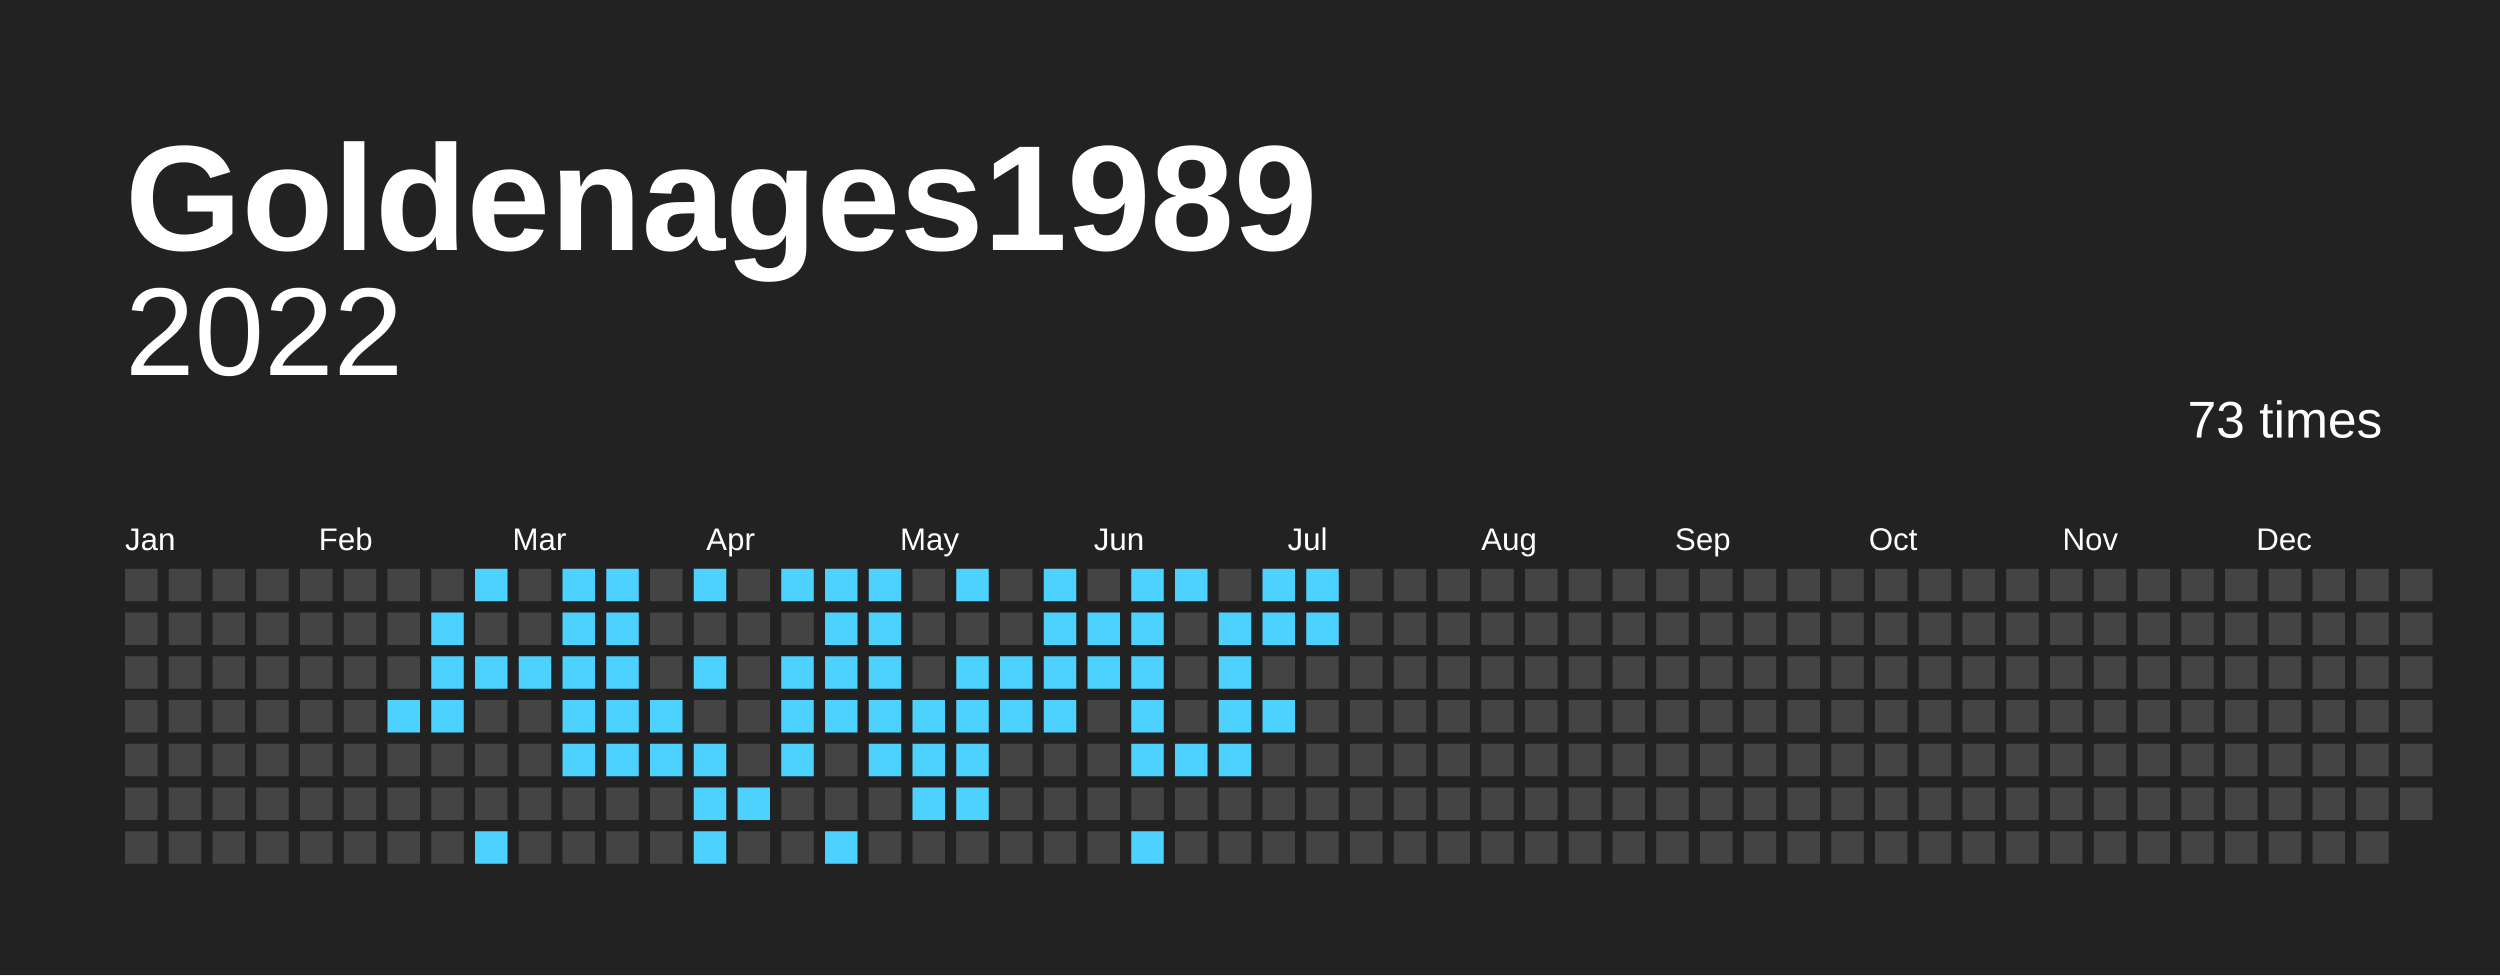
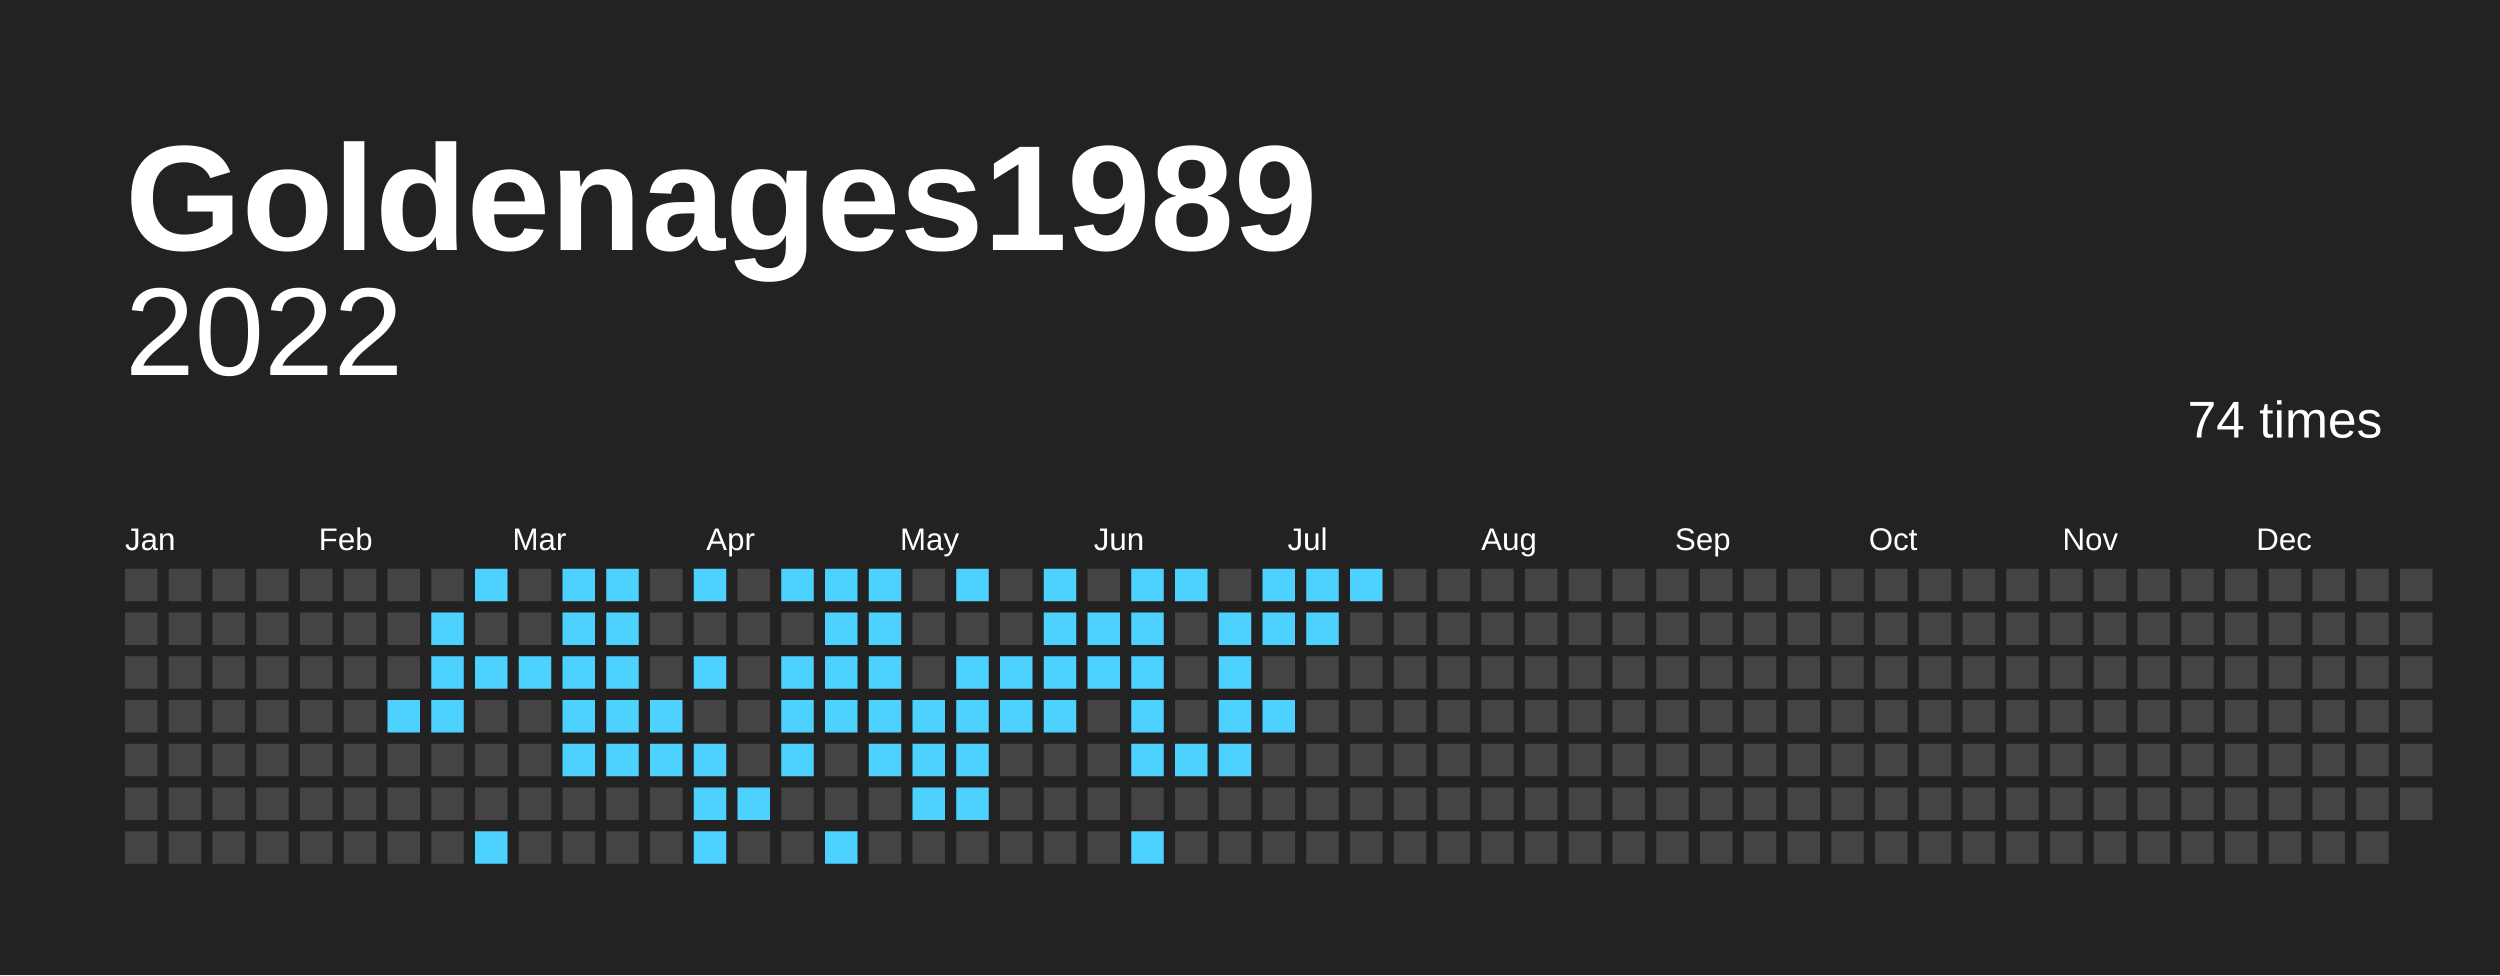
<svg xmlns="http://www.w3.org/2000/svg" baseProfile="full" height="78mm" version="1.1" viewBox="0,0,200,78" width="200mm">
  <defs />
  <rect fill="#222222" height="78" width="200" x="0" y="0" />
  <text fill="#FFFFFF" style="font-size:12px; font-family:Arial; font-weight:bold;" x="10" y="20">Goldenages1989</text>
  <text alignment-baseline="hanging" fill="#FFFFFF" style="font-size:10.0px; font-family:Arial;" x="10" y="30">2022</text>
-   <text alignment-baseline="hanging" fill="#FFFFFF" style="font-size:4.125px; font-family:Arial;" x="175" y="35">73 times</text>
+   <text alignment-baseline="hanging" fill="#FFFFFF" style="font-size:4.125px; font-family:Arial;" x="175" y="35">74 times</text>
  <text fill="#FFFFFF" style="font-size:2.5px; font-family:Arial" x="10.0" y="44">Jan</text>
  <text fill="#FFFFFF" style="font-size:2.5px; font-family:Arial" x="25.5" y="44">Feb</text>
  <text fill="#FFFFFF" style="font-size:2.5px; font-family:Arial" x="41.0" y="44">Mar</text>
  <text fill="#FFFFFF" style="font-size:2.5px; font-family:Arial" x="56.5" y="44">Apr</text>
  <text fill="#FFFFFF" style="font-size:2.5px; font-family:Arial" x="72.0" y="44">May</text>
  <text fill="#FFFFFF" style="font-size:2.5px; font-family:Arial" x="87.5" y="44">Jun</text>
  <text fill="#FFFFFF" style="font-size:2.5px; font-family:Arial" x="103.0" y="44">Jul</text>
  <text fill="#FFFFFF" style="font-size:2.5px; font-family:Arial" x="118.5" y="44">Aug</text>
  <text fill="#FFFFFF" style="font-size:2.5px; font-family:Arial" x="134.0" y="44">Sep</text>
  <text fill="#FFFFFF" style="font-size:2.5px; font-family:Arial" x="149.5" y="44">Oct</text>
  <text fill="#FFFFFF" style="font-size:2.5px; font-family:Arial" x="165.0" y="44">Nov</text>
  <text fill="#FFFFFF" style="font-size:2.5px; font-family:Arial" x="180.5" y="44">Dec</text>
  <rect fill="#444444" height="2.6" width="2.6" x="10.0" y="45.5" />
  <rect fill="#444444" height="2.6" width="2.6" x="10.0" y="49.0" />
  <rect fill="#444444" height="2.6" width="2.6" x="10.0" y="52.5" />
  <rect fill="#444444" height="2.6" width="2.6" x="10.0" y="56.0" />
  <rect fill="#444444" height="2.6" width="2.6" x="10.0" y="59.5" />
  <rect fill="#444444" height="2.6" width="2.6" x="10.0" y="63.0" />
  <rect fill="#444444" height="2.6" width="2.6" x="10.0" y="66.5" />
  <rect fill="#444444" height="2.6" width="2.6" x="13.5" y="45.5" />
  <rect fill="#444444" height="2.6" width="2.6" x="13.5" y="49.0" />
  <rect fill="#444444" height="2.6" width="2.6" x="13.5" y="52.5" />
  <rect fill="#444444" height="2.6" width="2.6" x="13.5" y="56.0" />
  <rect fill="#444444" height="2.6" width="2.6" x="13.5" y="59.5" />
  <rect fill="#444444" height="2.6" width="2.6" x="13.5" y="63.0" />
  <rect fill="#444444" height="2.6" width="2.6" x="13.5" y="66.5" />
  <rect fill="#444444" height="2.6" width="2.6" x="17.0" y="45.5" />
  <rect fill="#444444" height="2.6" width="2.6" x="17.0" y="49.0" />
  <rect fill="#444444" height="2.6" width="2.6" x="17.0" y="52.5" />
  <rect fill="#444444" height="2.6" width="2.6" x="17.0" y="56.0" />
  <rect fill="#444444" height="2.6" width="2.6" x="17.0" y="59.5" />
  <rect fill="#444444" height="2.6" width="2.6" x="17.0" y="63.0" />
  <rect fill="#444444" height="2.6" width="2.6" x="17.0" y="66.5" />
  <rect fill="#444444" height="2.6" width="2.6" x="20.5" y="45.5" />
  <rect fill="#444444" height="2.6" width="2.6" x="20.5" y="49.0" />
  <rect fill="#444444" height="2.6" width="2.6" x="20.5" y="52.5" />
  <rect fill="#444444" height="2.6" width="2.6" x="20.5" y="56.0" />
  <rect fill="#444444" height="2.6" width="2.6" x="20.5" y="59.5" />
  <rect fill="#444444" height="2.6" width="2.6" x="20.5" y="63.0" />
  <rect fill="#444444" height="2.6" width="2.6" x="20.5" y="66.5" />
  <rect fill="#444444" height="2.6" width="2.6" x="24.0" y="45.5" />
  <rect fill="#444444" height="2.6" width="2.6" x="24.0" y="49.0" />
  <rect fill="#444444" height="2.6" width="2.6" x="24.0" y="52.5" />
  <rect fill="#444444" height="2.6" width="2.6" x="24.0" y="56.0" />
  <rect fill="#444444" height="2.6" width="2.6" x="24.0" y="59.5" />
  <rect fill="#444444" height="2.6" width="2.6" x="24.0" y="63.0" />
  <rect fill="#444444" height="2.6" width="2.6" x="24.0" y="66.5" />
  <rect fill="#444444" height="2.6" width="2.6" x="27.5" y="45.5" />
  <rect fill="#444444" height="2.6" width="2.6" x="27.5" y="49.0" />
  <rect fill="#444444" height="2.6" width="2.6" x="27.5" y="52.5" />
  <rect fill="#444444" height="2.6" width="2.6" x="27.5" y="56.0" />
  <rect fill="#444444" height="2.6" width="2.6" x="27.5" y="59.5" />
  <rect fill="#444444" height="2.6" width="2.6" x="27.5" y="63.0" />
  <rect fill="#444444" height="2.6" width="2.6" x="27.5" y="66.5" />
  <rect fill="#444444" height="2.6" width="2.6" x="31.0" y="45.5" />
  <rect fill="#444444" height="2.6" width="2.6" x="31.0" y="49.0" />
  <rect fill="#444444" height="2.6" width="2.6" x="31.0" y="52.5" />
  <rect fill="#4DD2FF" height="2.6" width="2.6" x="31.0" y="56.0" />
  <rect fill="#444444" height="2.6" width="2.6" x="31.0" y="59.5" />
  <rect fill="#444444" height="2.6" width="2.6" x="31.0" y="63.0" />
  <rect fill="#444444" height="2.6" width="2.6" x="31.0" y="66.5" />
  <rect fill="#444444" height="2.6" width="2.6" x="34.5" y="45.5" />
  <rect fill="#4DD2FF" height="2.6" width="2.6" x="34.5" y="49.0" />
  <rect fill="#4DD2FF" height="2.6" width="2.6" x="34.5" y="52.5" />
  <rect fill="#4DD2FF" height="2.6" width="2.6" x="34.5" y="56.0" />
  <rect fill="#444444" height="2.6" width="2.6" x="34.5" y="59.5" />
  <rect fill="#444444" height="2.6" width="2.6" x="34.5" y="63.0" />
  <rect fill="#444444" height="2.6" width="2.6" x="34.5" y="66.5" />
  <rect fill="#4DD2FF" height="2.6" width="2.6" x="38.0" y="45.5" />
  <rect fill="#444444" height="2.6" width="2.6" x="38.0" y="49.0" />
  <rect fill="#4DD2FF" height="2.6" width="2.6" x="38.0" y="52.5" />
  <rect fill="#444444" height="2.6" width="2.6" x="38.0" y="56.0" />
  <rect fill="#444444" height="2.6" width="2.6" x="38.0" y="59.5" />
  <rect fill="#444444" height="2.6" width="2.6" x="38.0" y="63.0" />
  <rect fill="#4DD2FF" height="2.6" width="2.6" x="38.0" y="66.5" />
  <rect fill="#444444" height="2.6" width="2.6" x="41.5" y="45.5" />
  <rect fill="#444444" height="2.6" width="2.6" x="41.5" y="49.0" />
  <rect fill="#4DD2FF" height="2.6" width="2.6" x="41.5" y="52.5" />
  <rect fill="#444444" height="2.6" width="2.6" x="41.5" y="56.0" />
  <rect fill="#444444" height="2.6" width="2.6" x="41.5" y="59.5" />
  <rect fill="#444444" height="2.6" width="2.6" x="41.5" y="63.0" />
  <rect fill="#444444" height="2.6" width="2.6" x="41.5" y="66.5" />
  <rect fill="#4DD2FF" height="2.6" width="2.6" x="45.0" y="45.5" />
  <rect fill="#4DD2FF" height="2.6" width="2.6" x="45.0" y="49.0" />
  <rect fill="#4DD2FF" height="2.6" width="2.6" x="45.0" y="52.5" />
  <rect fill="#4DD2FF" height="2.6" width="2.6" x="45.0" y="56.0" />
  <rect fill="#4DD2FF" height="2.6" width="2.6" x="45.0" y="59.5" />
  <rect fill="#444444" height="2.6" width="2.6" x="45.0" y="63.0" />
  <rect fill="#444444" height="2.6" width="2.6" x="45.0" y="66.5" />
  <rect fill="#4DD2FF" height="2.6" width="2.6" x="48.5" y="45.5" />
  <rect fill="#4DD2FF" height="2.6" width="2.6" x="48.5" y="49.0" />
  <rect fill="#4DD2FF" height="2.6" width="2.6" x="48.5" y="52.5" />
  <rect fill="#4DD2FF" height="2.6" width="2.6" x="48.5" y="56.0" />
  <rect fill="#4DD2FF" height="2.6" width="2.6" x="48.5" y="59.5" />
  <rect fill="#444444" height="2.6" width="2.6" x="48.5" y="63.0" />
  <rect fill="#444444" height="2.6" width="2.6" x="48.5" y="66.5" />
  <rect fill="#444444" height="2.6" width="2.6" x="52.0" y="45.5" />
  <rect fill="#444444" height="2.6" width="2.6" x="52.0" y="49.0" />
  <rect fill="#444444" height="2.6" width="2.6" x="52.0" y="52.5" />
  <rect fill="#4DD2FF" height="2.6" width="2.6" x="52.0" y="56.0" />
  <rect fill="#4DD2FF" height="2.6" width="2.6" x="52.0" y="59.5" />
  <rect fill="#444444" height="2.6" width="2.6" x="52.0" y="63.0" />
  <rect fill="#444444" height="2.6" width="2.6" x="52.0" y="66.5" />
  <rect fill="#4DD2FF" height="2.6" width="2.6" x="55.5" y="45.5" />
  <rect fill="#444444" height="2.6" width="2.6" x="55.5" y="49.0" />
  <rect fill="#4DD2FF" height="2.6" width="2.6" x="55.5" y="52.5" />
  <rect fill="#444444" height="2.6" width="2.6" x="55.5" y="56.0" />
  <rect fill="#4DD2FF" height="2.6" width="2.6" x="55.5" y="59.5" />
  <rect fill="#4DD2FF" height="2.6" width="2.6" x="55.5" y="63.0" />
  <rect fill="#4DD2FF" height="2.6" width="2.6" x="55.5" y="66.5" />
  <rect fill="#444444" height="2.6" width="2.6" x="59.0" y="45.5" />
  <rect fill="#444444" height="2.6" width="2.6" x="59.0" y="49.0" />
  <rect fill="#444444" height="2.6" width="2.6" x="59.0" y="52.5" />
  <rect fill="#444444" height="2.6" width="2.6" x="59.0" y="56.0" />
  <rect fill="#444444" height="2.6" width="2.6" x="59.0" y="59.5" />
  <rect fill="#4DD2FF" height="2.6" width="2.6" x="59.0" y="63.0" />
  <rect fill="#444444" height="2.6" width="2.6" x="59.0" y="66.5" />
  <rect fill="#4DD2FF" height="2.6" width="2.6" x="62.5" y="45.5" />
  <rect fill="#444444" height="2.6" width="2.6" x="62.5" y="49.0" />
  <rect fill="#4DD2FF" height="2.6" width="2.6" x="62.5" y="52.5" />
  <rect fill="#4DD2FF" height="2.6" width="2.6" x="62.5" y="56.0" />
  <rect fill="#4DD2FF" height="2.6" width="2.6" x="62.5" y="59.5" />
  <rect fill="#444444" height="2.6" width="2.6" x="62.5" y="63.0" />
  <rect fill="#444444" height="2.6" width="2.6" x="62.5" y="66.5" />
  <rect fill="#4DD2FF" height="2.6" width="2.6" x="66.0" y="45.5" />
  <rect fill="#4DD2FF" height="2.6" width="2.6" x="66.0" y="49.0" />
  <rect fill="#4DD2FF" height="2.6" width="2.6" x="66.0" y="52.5" />
  <rect fill="#4DD2FF" height="2.6" width="2.6" x="66.0" y="56.0" />
  <rect fill="#444444" height="2.6" width="2.6" x="66.0" y="59.5" />
  <rect fill="#444444" height="2.6" width="2.6" x="66.0" y="63.0" />
  <rect fill="#4DD2FF" height="2.6" width="2.6" x="66.0" y="66.5" />
  <rect fill="#4DD2FF" height="2.6" width="2.6" x="69.5" y="45.5" />
  <rect fill="#4DD2FF" height="2.6" width="2.6" x="69.5" y="49.0" />
  <rect fill="#4DD2FF" height="2.6" width="2.6" x="69.5" y="52.5" />
  <rect fill="#4DD2FF" height="2.6" width="2.6" x="69.5" y="56.0" />
  <rect fill="#4DD2FF" height="2.6" width="2.6" x="69.5" y="59.5" />
  <rect fill="#444444" height="2.6" width="2.6" x="69.5" y="63.0" />
  <rect fill="#444444" height="2.6" width="2.6" x="69.5" y="66.5" />
  <rect fill="#444444" height="2.6" width="2.6" x="73.0" y="45.5" />
  <rect fill="#444444" height="2.6" width="2.6" x="73.0" y="49.0" />
  <rect fill="#444444" height="2.6" width="2.6" x="73.0" y="52.5" />
  <rect fill="#4DD2FF" height="2.6" width="2.6" x="73.0" y="56.0" />
  <rect fill="#4DD2FF" height="2.6" width="2.6" x="73.0" y="59.5" />
  <rect fill="#4DD2FF" height="2.6" width="2.6" x="73.0" y="63.0" />
  <rect fill="#444444" height="2.6" width="2.6" x="73.0" y="66.5" />
  <rect fill="#4DD2FF" height="2.6" width="2.6" x="76.5" y="45.5" />
  <rect fill="#444444" height="2.6" width="2.6" x="76.5" y="49.0" />
  <rect fill="#4DD2FF" height="2.6" width="2.6" x="76.5" y="52.5" />
  <rect fill="#4DD2FF" height="2.6" width="2.6" x="76.5" y="56.0" />
  <rect fill="#4DD2FF" height="2.6" width="2.6" x="76.5" y="59.5" />
  <rect fill="#4DD2FF" height="2.6" width="2.6" x="76.5" y="63.0" />
  <rect fill="#444444" height="2.6" width="2.6" x="76.5" y="66.5" />
  <rect fill="#444444" height="2.6" width="2.6" x="80.0" y="45.5" />
  <rect fill="#444444" height="2.6" width="2.6" x="80.0" y="49.0" />
  <rect fill="#4DD2FF" height="2.6" width="2.6" x="80.0" y="52.5" />
  <rect fill="#4DD2FF" height="2.6" width="2.6" x="80.0" y="56.0" />
  <rect fill="#444444" height="2.6" width="2.6" x="80.0" y="59.5" />
  <rect fill="#444444" height="2.6" width="2.6" x="80.0" y="63.0" />
  <rect fill="#444444" height="2.6" width="2.6" x="80.0" y="66.5" />
  <rect fill="#4DD2FF" height="2.6" width="2.6" x="83.5" y="45.5" />
  <rect fill="#4DD2FF" height="2.6" width="2.6" x="83.5" y="49.0" />
  <rect fill="#4DD2FF" height="2.6" width="2.6" x="83.5" y="52.5" />
  <rect fill="#4DD2FF" height="2.6" width="2.6" x="83.5" y="56.0" />
  <rect fill="#444444" height="2.6" width="2.6" x="83.5" y="59.5" />
  <rect fill="#444444" height="2.6" width="2.6" x="83.5" y="63.0" />
  <rect fill="#444444" height="2.6" width="2.6" x="83.5" y="66.5" />
  <rect fill="#444444" height="2.6" width="2.6" x="87.0" y="45.5" />
  <rect fill="#4DD2FF" height="2.6" width="2.6" x="87.0" y="49.0" />
  <rect fill="#4DD2FF" height="2.6" width="2.6" x="87.0" y="52.5" />
  <rect fill="#444444" height="2.6" width="2.6" x="87.0" y="56.0" />
  <rect fill="#444444" height="2.6" width="2.6" x="87.0" y="59.5" />
  <rect fill="#444444" height="2.6" width="2.6" x="87.0" y="63.0" />
  <rect fill="#444444" height="2.6" width="2.6" x="87.0" y="66.5" />
  <rect fill="#4DD2FF" height="2.6" width="2.6" x="90.5" y="45.5" />
  <rect fill="#4DD2FF" height="2.6" width="2.6" x="90.5" y="49.0" />
  <rect fill="#4DD2FF" height="2.6" width="2.6" x="90.5" y="52.5" />
  <rect fill="#4DD2FF" height="2.6" width="2.6" x="90.5" y="56.0" />
  <rect fill="#4DD2FF" height="2.6" width="2.6" x="90.5" y="59.5" />
  <rect fill="#444444" height="2.6" width="2.6" x="90.5" y="63.0" />
  <rect fill="#4DD2FF" height="2.6" width="2.6" x="90.5" y="66.5" />
  <rect fill="#4DD2FF" height="2.6" width="2.6" x="94.0" y="45.5" />
  <rect fill="#444444" height="2.6" width="2.6" x="94.0" y="49.0" />
  <rect fill="#444444" height="2.6" width="2.6" x="94.0" y="52.5" />
  <rect fill="#444444" height="2.6" width="2.6" x="94.0" y="56.0" />
  <rect fill="#4DD2FF" height="2.6" width="2.6" x="94.0" y="59.5" />
  <rect fill="#444444" height="2.6" width="2.6" x="94.0" y="63.0" />
  <rect fill="#444444" height="2.6" width="2.6" x="94.0" y="66.5" />
  <rect fill="#444444" height="2.6" width="2.6" x="97.5" y="45.5" />
  <rect fill="#4DD2FF" height="2.6" width="2.6" x="97.5" y="49.0" />
  <rect fill="#4DD2FF" height="2.6" width="2.6" x="97.5" y="52.5" />
  <rect fill="#4DD2FF" height="2.6" width="2.6" x="97.5" y="56.0" />
  <rect fill="#4DD2FF" height="2.6" width="2.6" x="97.5" y="59.5" />
  <rect fill="#444444" height="2.6" width="2.6" x="97.5" y="63.0" />
  <rect fill="#444444" height="2.6" width="2.6" x="97.5" y="66.5" />
  <rect fill="#4DD2FF" height="2.6" width="2.6" x="101.0" y="45.5" />
  <rect fill="#4DD2FF" height="2.6" width="2.6" x="101.0" y="49.0" />
  <rect fill="#444444" height="2.6" width="2.6" x="101.0" y="52.5" />
  <rect fill="#4DD2FF" height="2.6" width="2.6" x="101.0" y="56.0" />
  <rect fill="#444444" height="2.6" width="2.6" x="101.0" y="59.5" />
  <rect fill="#444444" height="2.6" width="2.6" x="101.0" y="63.0" />
  <rect fill="#444444" height="2.6" width="2.6" x="101.0" y="66.5" />
  <rect fill="#4DD2FF" height="2.6" width="2.6" x="104.5" y="45.5" />
  <rect fill="#4DD2FF" height="2.6" width="2.6" x="104.5" y="49.0" />
  <rect fill="#444444" height="2.6" width="2.6" x="104.5" y="52.5" />
  <rect fill="#444444" height="2.6" width="2.6" x="104.5" y="56.0" />
  <rect fill="#444444" height="2.6" width="2.6" x="104.5" y="59.5" />
  <rect fill="#444444" height="2.6" width="2.6" x="104.5" y="63.0" />
  <rect fill="#444444" height="2.6" width="2.6" x="104.5" y="66.5" />
-   <rect fill="#444444" height="2.6" width="2.6" x="108.0" y="45.5" />
+   <rect fill="#4DD2FF" height="2.6" width="2.6" x="108.0" y="45.5" />
  <rect fill="#444444" height="2.6" width="2.6" x="108.0" y="49.0" />
  <rect fill="#444444" height="2.6" width="2.6" x="108.0" y="52.5" />
  <rect fill="#444444" height="2.6" width="2.6" x="108.0" y="56.0" />
  <rect fill="#444444" height="2.6" width="2.6" x="108.0" y="59.5" />
  <rect fill="#444444" height="2.6" width="2.6" x="108.0" y="63.0" />
  <rect fill="#444444" height="2.6" width="2.6" x="108.0" y="66.5" />
  <rect fill="#444444" height="2.6" width="2.6" x="111.5" y="45.5" />
  <rect fill="#444444" height="2.6" width="2.6" x="111.5" y="49.0" />
  <rect fill="#444444" height="2.6" width="2.6" x="111.5" y="52.5" />
  <rect fill="#444444" height="2.6" width="2.6" x="111.5" y="56.0" />
  <rect fill="#444444" height="2.6" width="2.6" x="111.5" y="59.5" />
  <rect fill="#444444" height="2.6" width="2.6" x="111.5" y="63.0" />
  <rect fill="#444444" height="2.6" width="2.6" x="111.5" y="66.5" />
  <rect fill="#444444" height="2.6" width="2.6" x="115.0" y="45.5" />
  <rect fill="#444444" height="2.6" width="2.6" x="115.0" y="49.0" />
  <rect fill="#444444" height="2.6" width="2.6" x="115.0" y="52.5" />
  <rect fill="#444444" height="2.6" width="2.6" x="115.0" y="56.0" />
  <rect fill="#444444" height="2.6" width="2.6" x="115.0" y="59.5" />
  <rect fill="#444444" height="2.6" width="2.6" x="115.0" y="63.0" />
  <rect fill="#444444" height="2.6" width="2.6" x="115.0" y="66.5" />
  <rect fill="#444444" height="2.6" width="2.6" x="118.5" y="45.5" />
  <rect fill="#444444" height="2.6" width="2.6" x="118.5" y="49.0" />
  <rect fill="#444444" height="2.6" width="2.6" x="118.5" y="52.5" />
  <rect fill="#444444" height="2.6" width="2.6" x="118.5" y="56.0" />
  <rect fill="#444444" height="2.6" width="2.6" x="118.5" y="59.5" />
  <rect fill="#444444" height="2.6" width="2.6" x="118.5" y="63.0" />
  <rect fill="#444444" height="2.6" width="2.6" x="118.5" y="66.5" />
  <rect fill="#444444" height="2.6" width="2.6" x="122.0" y="45.5" />
  <rect fill="#444444" height="2.6" width="2.6" x="122.0" y="49.0" />
  <rect fill="#444444" height="2.6" width="2.6" x="122.0" y="52.5" />
  <rect fill="#444444" height="2.6" width="2.6" x="122.0" y="56.0" />
  <rect fill="#444444" height="2.6" width="2.6" x="122.0" y="59.5" />
  <rect fill="#444444" height="2.6" width="2.6" x="122.0" y="63.0" />
  <rect fill="#444444" height="2.6" width="2.6" x="122.0" y="66.5" />
  <rect fill="#444444" height="2.6" width="2.6" x="125.5" y="45.5" />
  <rect fill="#444444" height="2.6" width="2.6" x="125.5" y="49.0" />
  <rect fill="#444444" height="2.6" width="2.6" x="125.5" y="52.5" />
  <rect fill="#444444" height="2.6" width="2.6" x="125.5" y="56.0" />
  <rect fill="#444444" height="2.6" width="2.6" x="125.5" y="59.5" />
  <rect fill="#444444" height="2.6" width="2.6" x="125.5" y="63.0" />
  <rect fill="#444444" height="2.6" width="2.6" x="125.5" y="66.5" />
  <rect fill="#444444" height="2.6" width="2.6" x="129.0" y="45.5" />
  <rect fill="#444444" height="2.6" width="2.6" x="129.0" y="49.0" />
  <rect fill="#444444" height="2.6" width="2.6" x="129.0" y="52.5" />
  <rect fill="#444444" height="2.6" width="2.6" x="129.0" y="56.0" />
  <rect fill="#444444" height="2.6" width="2.6" x="129.0" y="59.5" />
  <rect fill="#444444" height="2.6" width="2.6" x="129.0" y="63.0" />
  <rect fill="#444444" height="2.6" width="2.6" x="129.0" y="66.5" />
  <rect fill="#444444" height="2.6" width="2.6" x="132.5" y="45.5" />
  <rect fill="#444444" height="2.6" width="2.6" x="132.5" y="49.0" />
  <rect fill="#444444" height="2.6" width="2.6" x="132.5" y="52.5" />
  <rect fill="#444444" height="2.6" width="2.6" x="132.5" y="56.0" />
  <rect fill="#444444" height="2.6" width="2.6" x="132.5" y="59.5" />
  <rect fill="#444444" height="2.6" width="2.6" x="132.5" y="63.0" />
  <rect fill="#444444" height="2.6" width="2.6" x="132.5" y="66.5" />
  <rect fill="#444444" height="2.6" width="2.6" x="136.0" y="45.5" />
  <rect fill="#444444" height="2.6" width="2.6" x="136.0" y="49.0" />
  <rect fill="#444444" height="2.6" width="2.6" x="136.0" y="52.5" />
  <rect fill="#444444" height="2.6" width="2.6" x="136.0" y="56.0" />
  <rect fill="#444444" height="2.6" width="2.6" x="136.0" y="59.5" />
  <rect fill="#444444" height="2.6" width="2.6" x="136.0" y="63.0" />
  <rect fill="#444444" height="2.6" width="2.6" x="136.0" y="66.5" />
  <rect fill="#444444" height="2.6" width="2.6" x="139.5" y="45.5" />
  <rect fill="#444444" height="2.6" width="2.6" x="139.5" y="49.0" />
  <rect fill="#444444" height="2.6" width="2.6" x="139.5" y="52.5" />
  <rect fill="#444444" height="2.6" width="2.6" x="139.5" y="56.0" />
  <rect fill="#444444" height="2.6" width="2.6" x="139.5" y="59.5" />
  <rect fill="#444444" height="2.6" width="2.6" x="139.5" y="63.0" />
  <rect fill="#444444" height="2.6" width="2.6" x="139.5" y="66.5" />
  <rect fill="#444444" height="2.6" width="2.6" x="143.0" y="45.5" />
  <rect fill="#444444" height="2.6" width="2.6" x="143.0" y="49.0" />
  <rect fill="#444444" height="2.6" width="2.6" x="143.0" y="52.5" />
  <rect fill="#444444" height="2.6" width="2.6" x="143.0" y="56.0" />
  <rect fill="#444444" height="2.6" width="2.6" x="143.0" y="59.5" />
  <rect fill="#444444" height="2.6" width="2.6" x="143.0" y="63.0" />
  <rect fill="#444444" height="2.6" width="2.6" x="143.0" y="66.5" />
  <rect fill="#444444" height="2.6" width="2.6" x="146.5" y="45.5" />
  <rect fill="#444444" height="2.6" width="2.6" x="146.5" y="49.0" />
  <rect fill="#444444" height="2.6" width="2.6" x="146.5" y="52.5" />
  <rect fill="#444444" height="2.6" width="2.6" x="146.5" y="56.0" />
  <rect fill="#444444" height="2.6" width="2.6" x="146.5" y="59.5" />
  <rect fill="#444444" height="2.6" width="2.6" x="146.5" y="63.0" />
  <rect fill="#444444" height="2.6" width="2.6" x="146.5" y="66.5" />
  <rect fill="#444444" height="2.6" width="2.6" x="150.0" y="45.5" />
  <rect fill="#444444" height="2.6" width="2.6" x="150.0" y="49.0" />
  <rect fill="#444444" height="2.6" width="2.6" x="150.0" y="52.5" />
  <rect fill="#444444" height="2.6" width="2.6" x="150.0" y="56.0" />
  <rect fill="#444444" height="2.6" width="2.6" x="150.0" y="59.5" />
  <rect fill="#444444" height="2.6" width="2.6" x="150.0" y="63.0" />
  <rect fill="#444444" height="2.6" width="2.6" x="150.0" y="66.5" />
  <rect fill="#444444" height="2.6" width="2.6" x="153.5" y="45.5" />
  <rect fill="#444444" height="2.6" width="2.6" x="153.5" y="49.0" />
  <rect fill="#444444" height="2.6" width="2.6" x="153.5" y="52.5" />
  <rect fill="#444444" height="2.6" width="2.6" x="153.5" y="56.0" />
  <rect fill="#444444" height="2.6" width="2.6" x="153.5" y="59.5" />
  <rect fill="#444444" height="2.6" width="2.6" x="153.5" y="63.0" />
  <rect fill="#444444" height="2.6" width="2.6" x="153.5" y="66.5" />
  <rect fill="#444444" height="2.6" width="2.6" x="157.0" y="45.5" />
  <rect fill="#444444" height="2.6" width="2.6" x="157.0" y="49.0" />
  <rect fill="#444444" height="2.6" width="2.6" x="157.0" y="52.5" />
  <rect fill="#444444" height="2.6" width="2.6" x="157.0" y="56.0" />
  <rect fill="#444444" height="2.6" width="2.6" x="157.0" y="59.5" />
  <rect fill="#444444" height="2.6" width="2.6" x="157.0" y="63.0" />
  <rect fill="#444444" height="2.6" width="2.6" x="157.0" y="66.5" />
  <rect fill="#444444" height="2.6" width="2.6" x="160.5" y="45.5" />
  <rect fill="#444444" height="2.6" width="2.6" x="160.5" y="49.0" />
  <rect fill="#444444" height="2.6" width="2.6" x="160.5" y="52.5" />
  <rect fill="#444444" height="2.6" width="2.6" x="160.5" y="56.0" />
  <rect fill="#444444" height="2.6" width="2.6" x="160.5" y="59.5" />
  <rect fill="#444444" height="2.6" width="2.6" x="160.5" y="63.0" />
  <rect fill="#444444" height="2.6" width="2.6" x="160.5" y="66.5" />
  <rect fill="#444444" height="2.6" width="2.6" x="164.0" y="45.5" />
  <rect fill="#444444" height="2.6" width="2.6" x="164.0" y="49.0" />
  <rect fill="#444444" height="2.6" width="2.6" x="164.0" y="52.5" />
  <rect fill="#444444" height="2.6" width="2.6" x="164.0" y="56.0" />
  <rect fill="#444444" height="2.6" width="2.6" x="164.0" y="59.5" />
  <rect fill="#444444" height="2.6" width="2.6" x="164.0" y="63.0" />
  <rect fill="#444444" height="2.6" width="2.6" x="164.0" y="66.5" />
  <rect fill="#444444" height="2.6" width="2.6" x="167.5" y="45.5" />
  <rect fill="#444444" height="2.6" width="2.6" x="167.5" y="49.0" />
  <rect fill="#444444" height="2.6" width="2.6" x="167.5" y="52.5" />
  <rect fill="#444444" height="2.6" width="2.6" x="167.5" y="56.0" />
  <rect fill="#444444" height="2.6" width="2.6" x="167.5" y="59.5" />
  <rect fill="#444444" height="2.6" width="2.6" x="167.5" y="63.0" />
  <rect fill="#444444" height="2.6" width="2.6" x="167.5" y="66.5" />
  <rect fill="#444444" height="2.6" width="2.6" x="171.0" y="45.5" />
  <rect fill="#444444" height="2.6" width="2.6" x="171.0" y="49.0" />
  <rect fill="#444444" height="2.6" width="2.6" x="171.0" y="52.5" />
  <rect fill="#444444" height="2.6" width="2.6" x="171.0" y="56.0" />
  <rect fill="#444444" height="2.6" width="2.6" x="171.0" y="59.5" />
  <rect fill="#444444" height="2.6" width="2.6" x="171.0" y="63.0" />
  <rect fill="#444444" height="2.6" width="2.6" x="171.0" y="66.5" />
  <rect fill="#444444" height="2.6" width="2.6" x="174.5" y="45.5" />
  <rect fill="#444444" height="2.6" width="2.6" x="174.5" y="49.0" />
  <rect fill="#444444" height="2.6" width="2.6" x="174.5" y="52.5" />
  <rect fill="#444444" height="2.6" width="2.6" x="174.5" y="56.0" />
  <rect fill="#444444" height="2.6" width="2.6" x="174.5" y="59.5" />
  <rect fill="#444444" height="2.6" width="2.6" x="174.5" y="63.0" />
  <rect fill="#444444" height="2.6" width="2.6" x="174.5" y="66.5" />
  <rect fill="#444444" height="2.6" width="2.6" x="178.0" y="45.5" />
  <rect fill="#444444" height="2.6" width="2.6" x="178.0" y="49.0" />
  <rect fill="#444444" height="2.6" width="2.6" x="178.0" y="52.5" />
  <rect fill="#444444" height="2.6" width="2.6" x="178.0" y="56.0" />
  <rect fill="#444444" height="2.6" width="2.6" x="178.0" y="59.5" />
  <rect fill="#444444" height="2.6" width="2.6" x="178.0" y="63.0" />
  <rect fill="#444444" height="2.6" width="2.6" x="178.0" y="66.5" />
  <rect fill="#444444" height="2.6" width="2.6" x="181.5" y="45.5" />
  <rect fill="#444444" height="2.6" width="2.6" x="181.5" y="49.0" />
  <rect fill="#444444" height="2.6" width="2.6" x="181.5" y="52.5" />
  <rect fill="#444444" height="2.6" width="2.6" x="181.5" y="56.0" />
  <rect fill="#444444" height="2.6" width="2.6" x="181.5" y="59.5" />
  <rect fill="#444444" height="2.6" width="2.6" x="181.5" y="63.0" />
  <rect fill="#444444" height="2.6" width="2.6" x="181.5" y="66.5" />
  <rect fill="#444444" height="2.6" width="2.6" x="185.0" y="45.5" />
  <rect fill="#444444" height="2.6" width="2.6" x="185.0" y="49.0" />
  <rect fill="#444444" height="2.6" width="2.6" x="185.0" y="52.5" />
  <rect fill="#444444" height="2.6" width="2.6" x="185.0" y="56.0" />
  <rect fill="#444444" height="2.6" width="2.6" x="185.0" y="59.5" />
  <rect fill="#444444" height="2.6" width="2.6" x="185.0" y="63.0" />
  <rect fill="#444444" height="2.6" width="2.6" x="185.0" y="66.5" />
  <rect fill="#444444" height="2.6" width="2.6" x="188.5" y="45.5" />
  <rect fill="#444444" height="2.6" width="2.6" x="188.5" y="49.0" />
  <rect fill="#444444" height="2.6" width="2.6" x="188.5" y="52.5" />
  <rect fill="#444444" height="2.6" width="2.6" x="188.5" y="56.0" />
  <rect fill="#444444" height="2.6" width="2.6" x="188.5" y="59.5" />
  <rect fill="#444444" height="2.6" width="2.6" x="188.5" y="63.0" />
  <rect fill="#444444" height="2.6" width="2.6" x="188.5" y="66.5" />
  <rect fill="#444444" height="2.6" width="2.6" x="192.0" y="45.5" />
  <rect fill="#444444" height="2.6" width="2.6" x="192.0" y="49.0" />
  <rect fill="#444444" height="2.6" width="2.6" x="192.0" y="52.5" />
  <rect fill="#444444" height="2.6" width="2.6" x="192.0" y="56.0" />
  <rect fill="#444444" height="2.6" width="2.6" x="192.0" y="59.5" />
  <rect fill="#444444" height="2.6" width="2.6" x="192.0" y="63.0" />
</svg>
